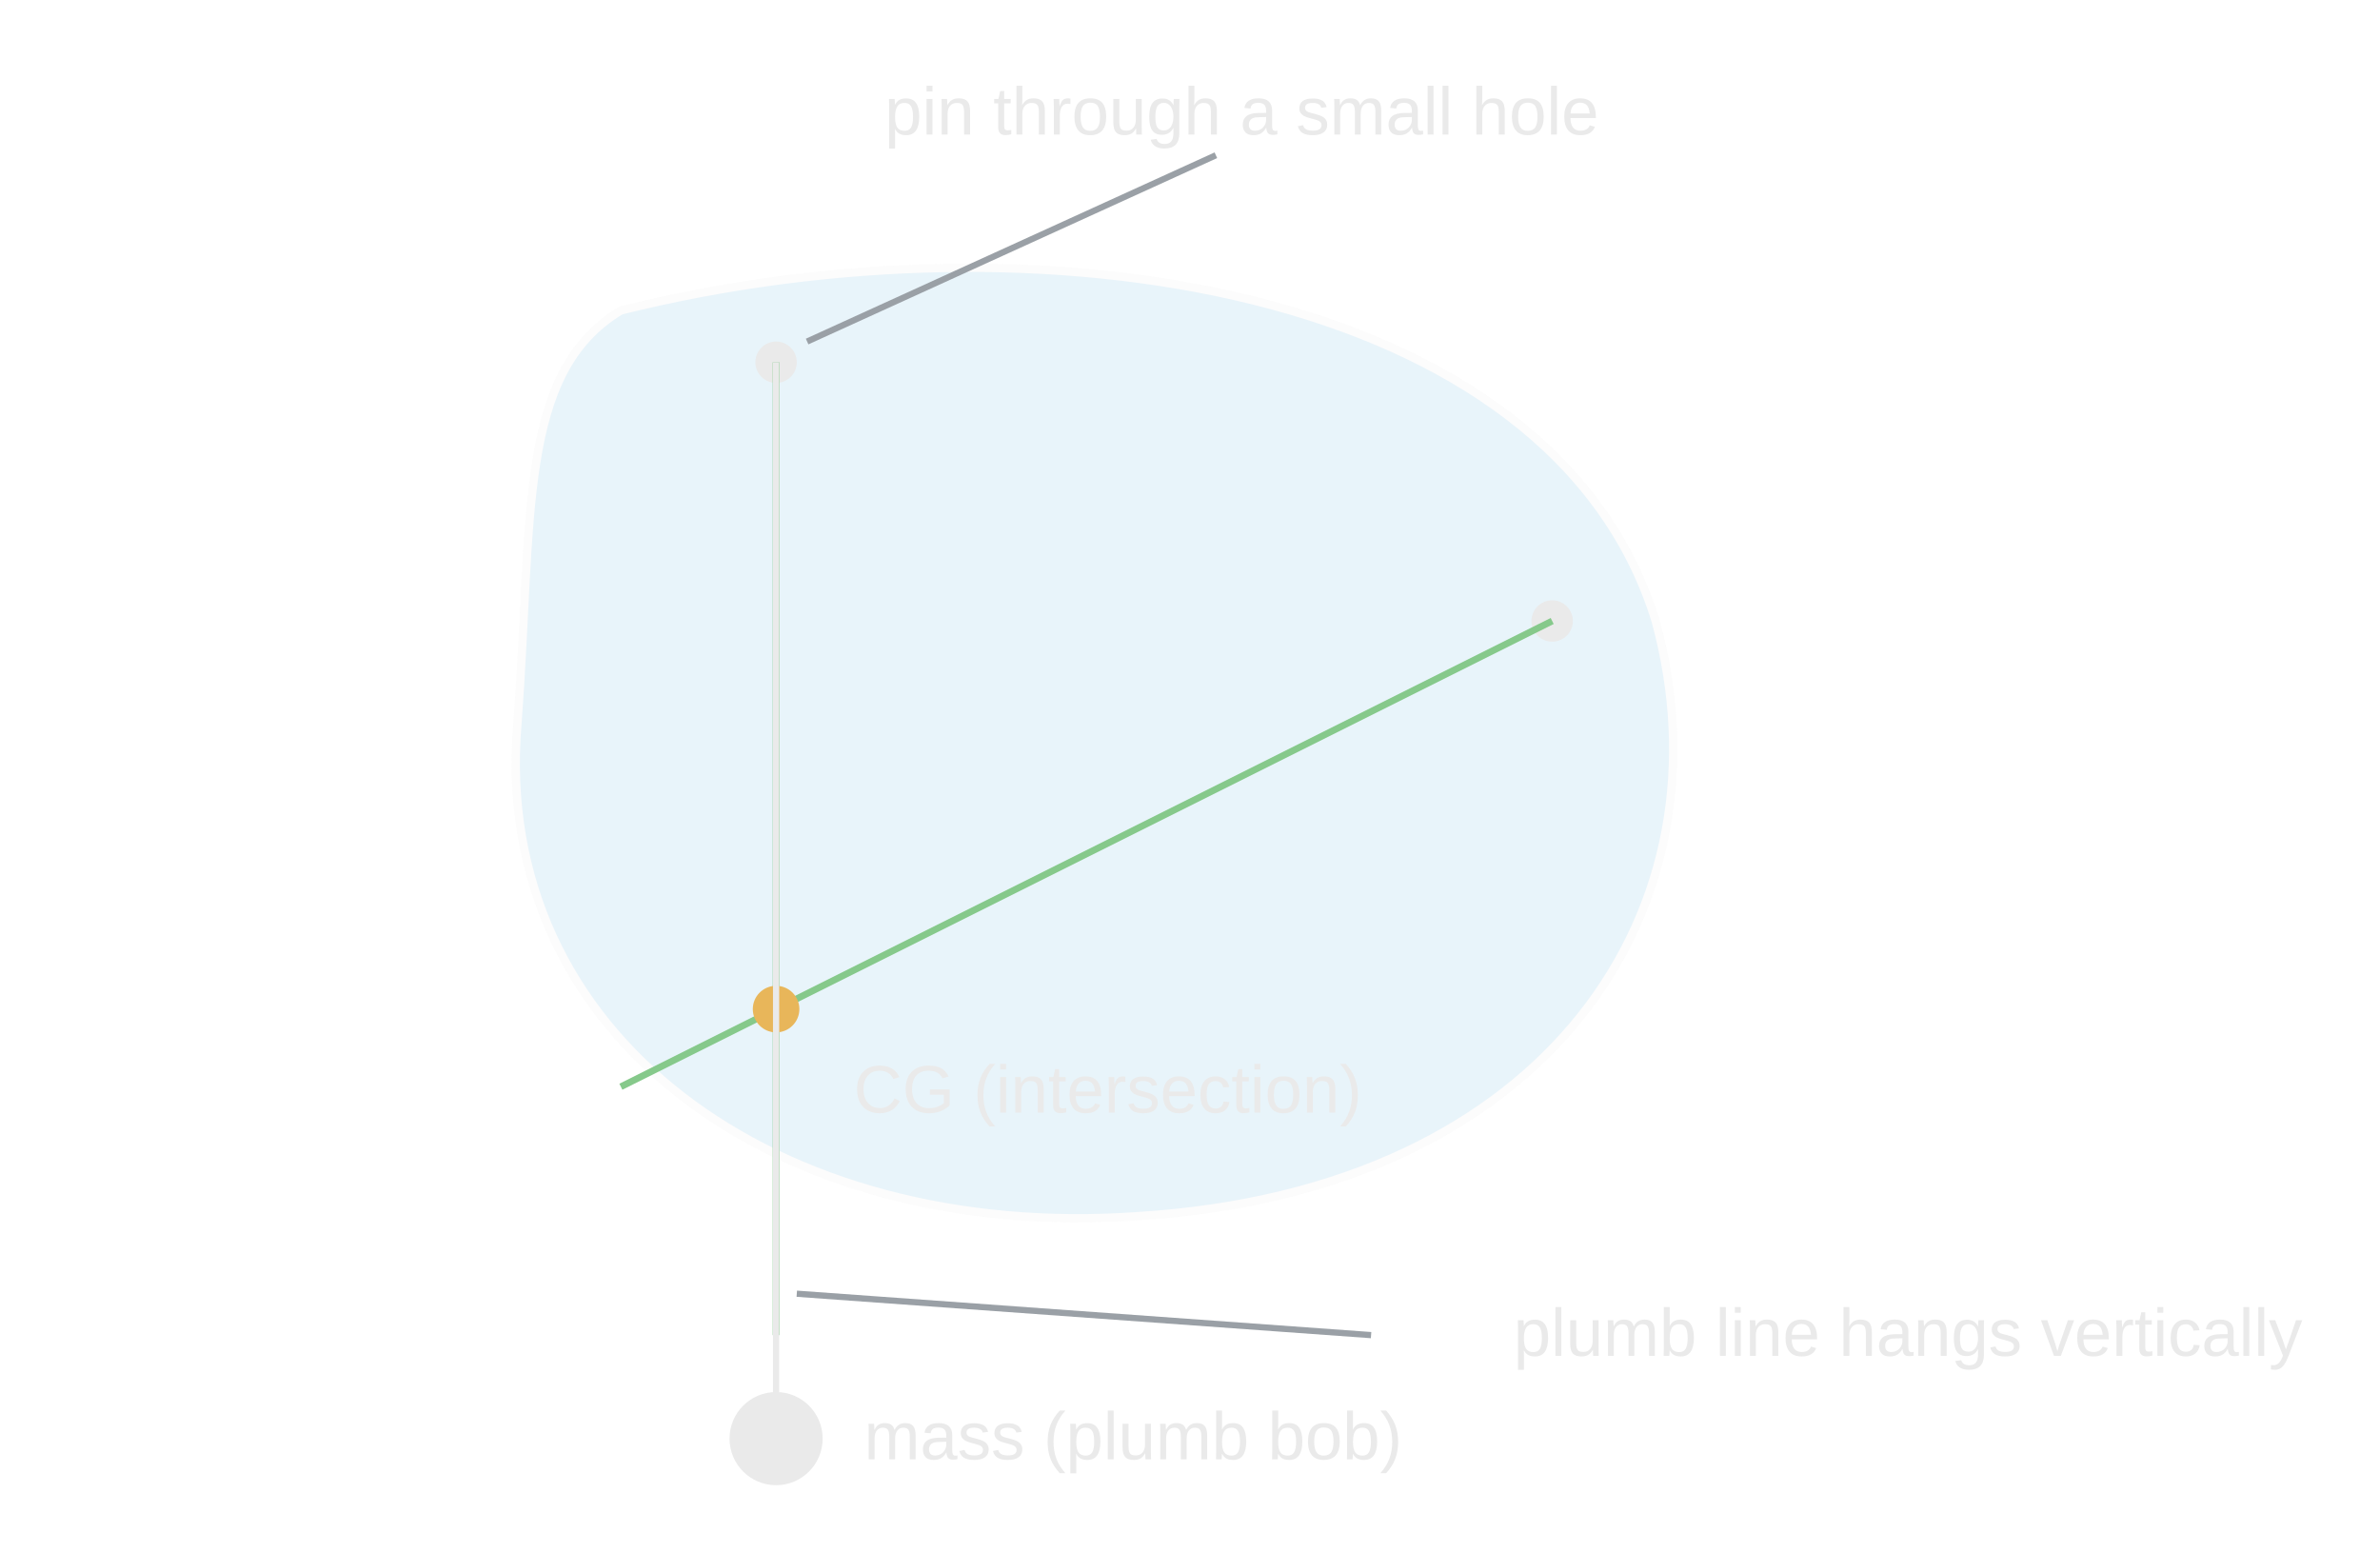
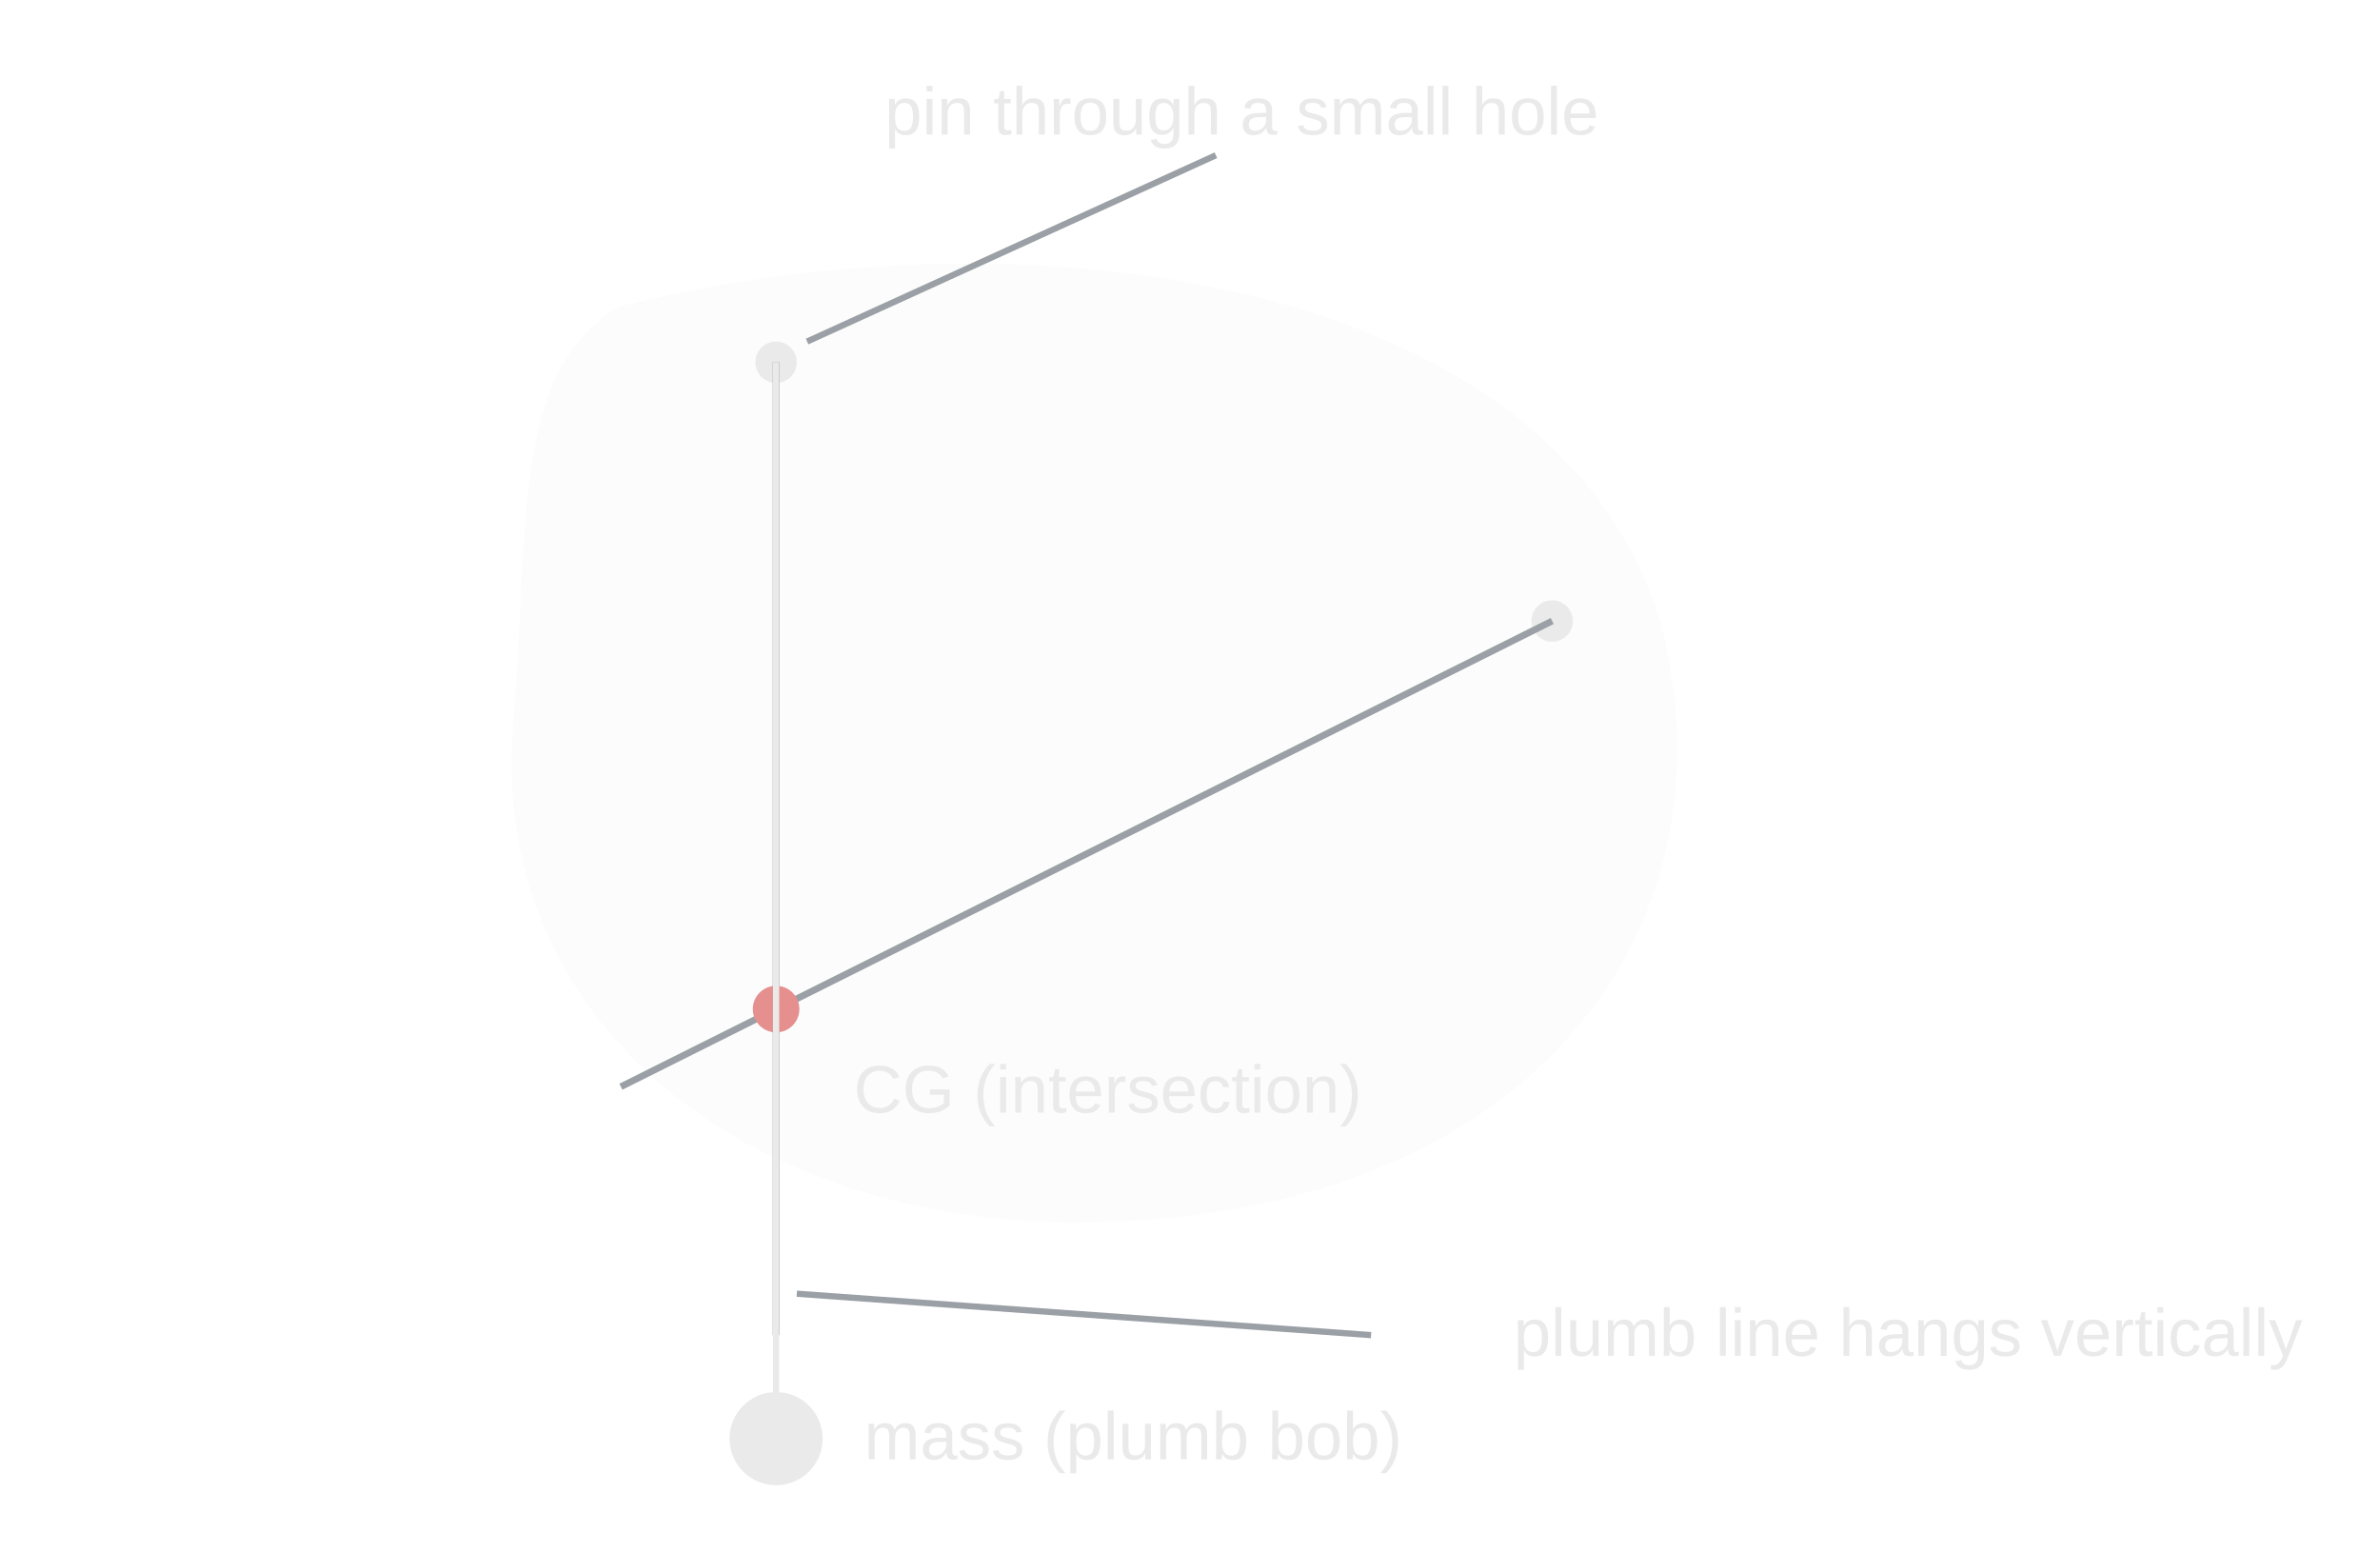
<svg xmlns="http://www.w3.org/2000/svg" viewBox="0 0 460 300" font-family="Segoe UI, Arial, sans-serif">
  <style>
    text { fill:#EAEAEA; }
-     .lamina { fill:#6FB7E0; opacity:0.16; stroke:#EAEAEA; stroke-width:1.6; }
+     .lamina { fill:#EAEAEA; opacity:0.16; stroke:#EAEAEA; stroke-width:1.6; }
    .plumb { stroke:#9AA0A6; stroke-width:1.3; stroke-dasharray:5 3; fill:none; }
    .string { stroke:#EAEAEA; stroke-width:1.2; fill:none; }
-     .trace { stroke:#86C98B; stroke-width:1.3; fill:none; }
-     .cg { fill:#E8B65A; stroke:#E8B65A; }
+     .trace { stroke:#9AA0A6; stroke-width:1.3; fill:none; }
+     .cg { fill:#E58F8F; stroke:#E58F8F; }
    .pin { fill:#EAEAEA; }
    .mass { fill:#EAEAEA; }
    .lead { stroke:#9AA0A6; stroke-width:1.2; fill:none; }
    .lbl { font-size:13px; }
  </style>
  <path class="lamina" d="M120,60 C200,40 300,55 320,120 C335,175 300,230 220,235 C150,240 95,200 100,140 C103,100 100,72 120,60 Z" />
  <circle class="pin" cx="150" cy="70" r="4" />
  <circle class="pin" cx="300" cy="120" r="4" />
  <line class="trace" x1="150" y1="70" x2="150" y2="258" />
  <line class="trace" x1="300" y1="120" x2="120" y2="210" />
  <circle class="cg" cx="150" cy="195" r="4" />
-   <text class="lbl" x="165" y="215" fill="#E8B65A">CG (intersection)</text>
+   <text class="lbl" x="165" y="215" fill="#E58F8F">CG (intersection)</text>
  <line class="string" x1="150" y1="70" x2="150" y2="270" />
  <circle class="mass" cx="150" cy="278" r="9" />
  <text class="lbl" x="167" y="282">mass (plumb bob)</text>
  <text class="lbl" x="240" y="26" text-anchor="middle">pin through a small hole</text>
  <path class="lead" d="M235,30 L156,66" />
  <text class="lbl" x="445" y="262" text-anchor="end">plumb line hangs vertically</text>
  <path class="lead" d="M265,258 L154,250" />
</svg>
